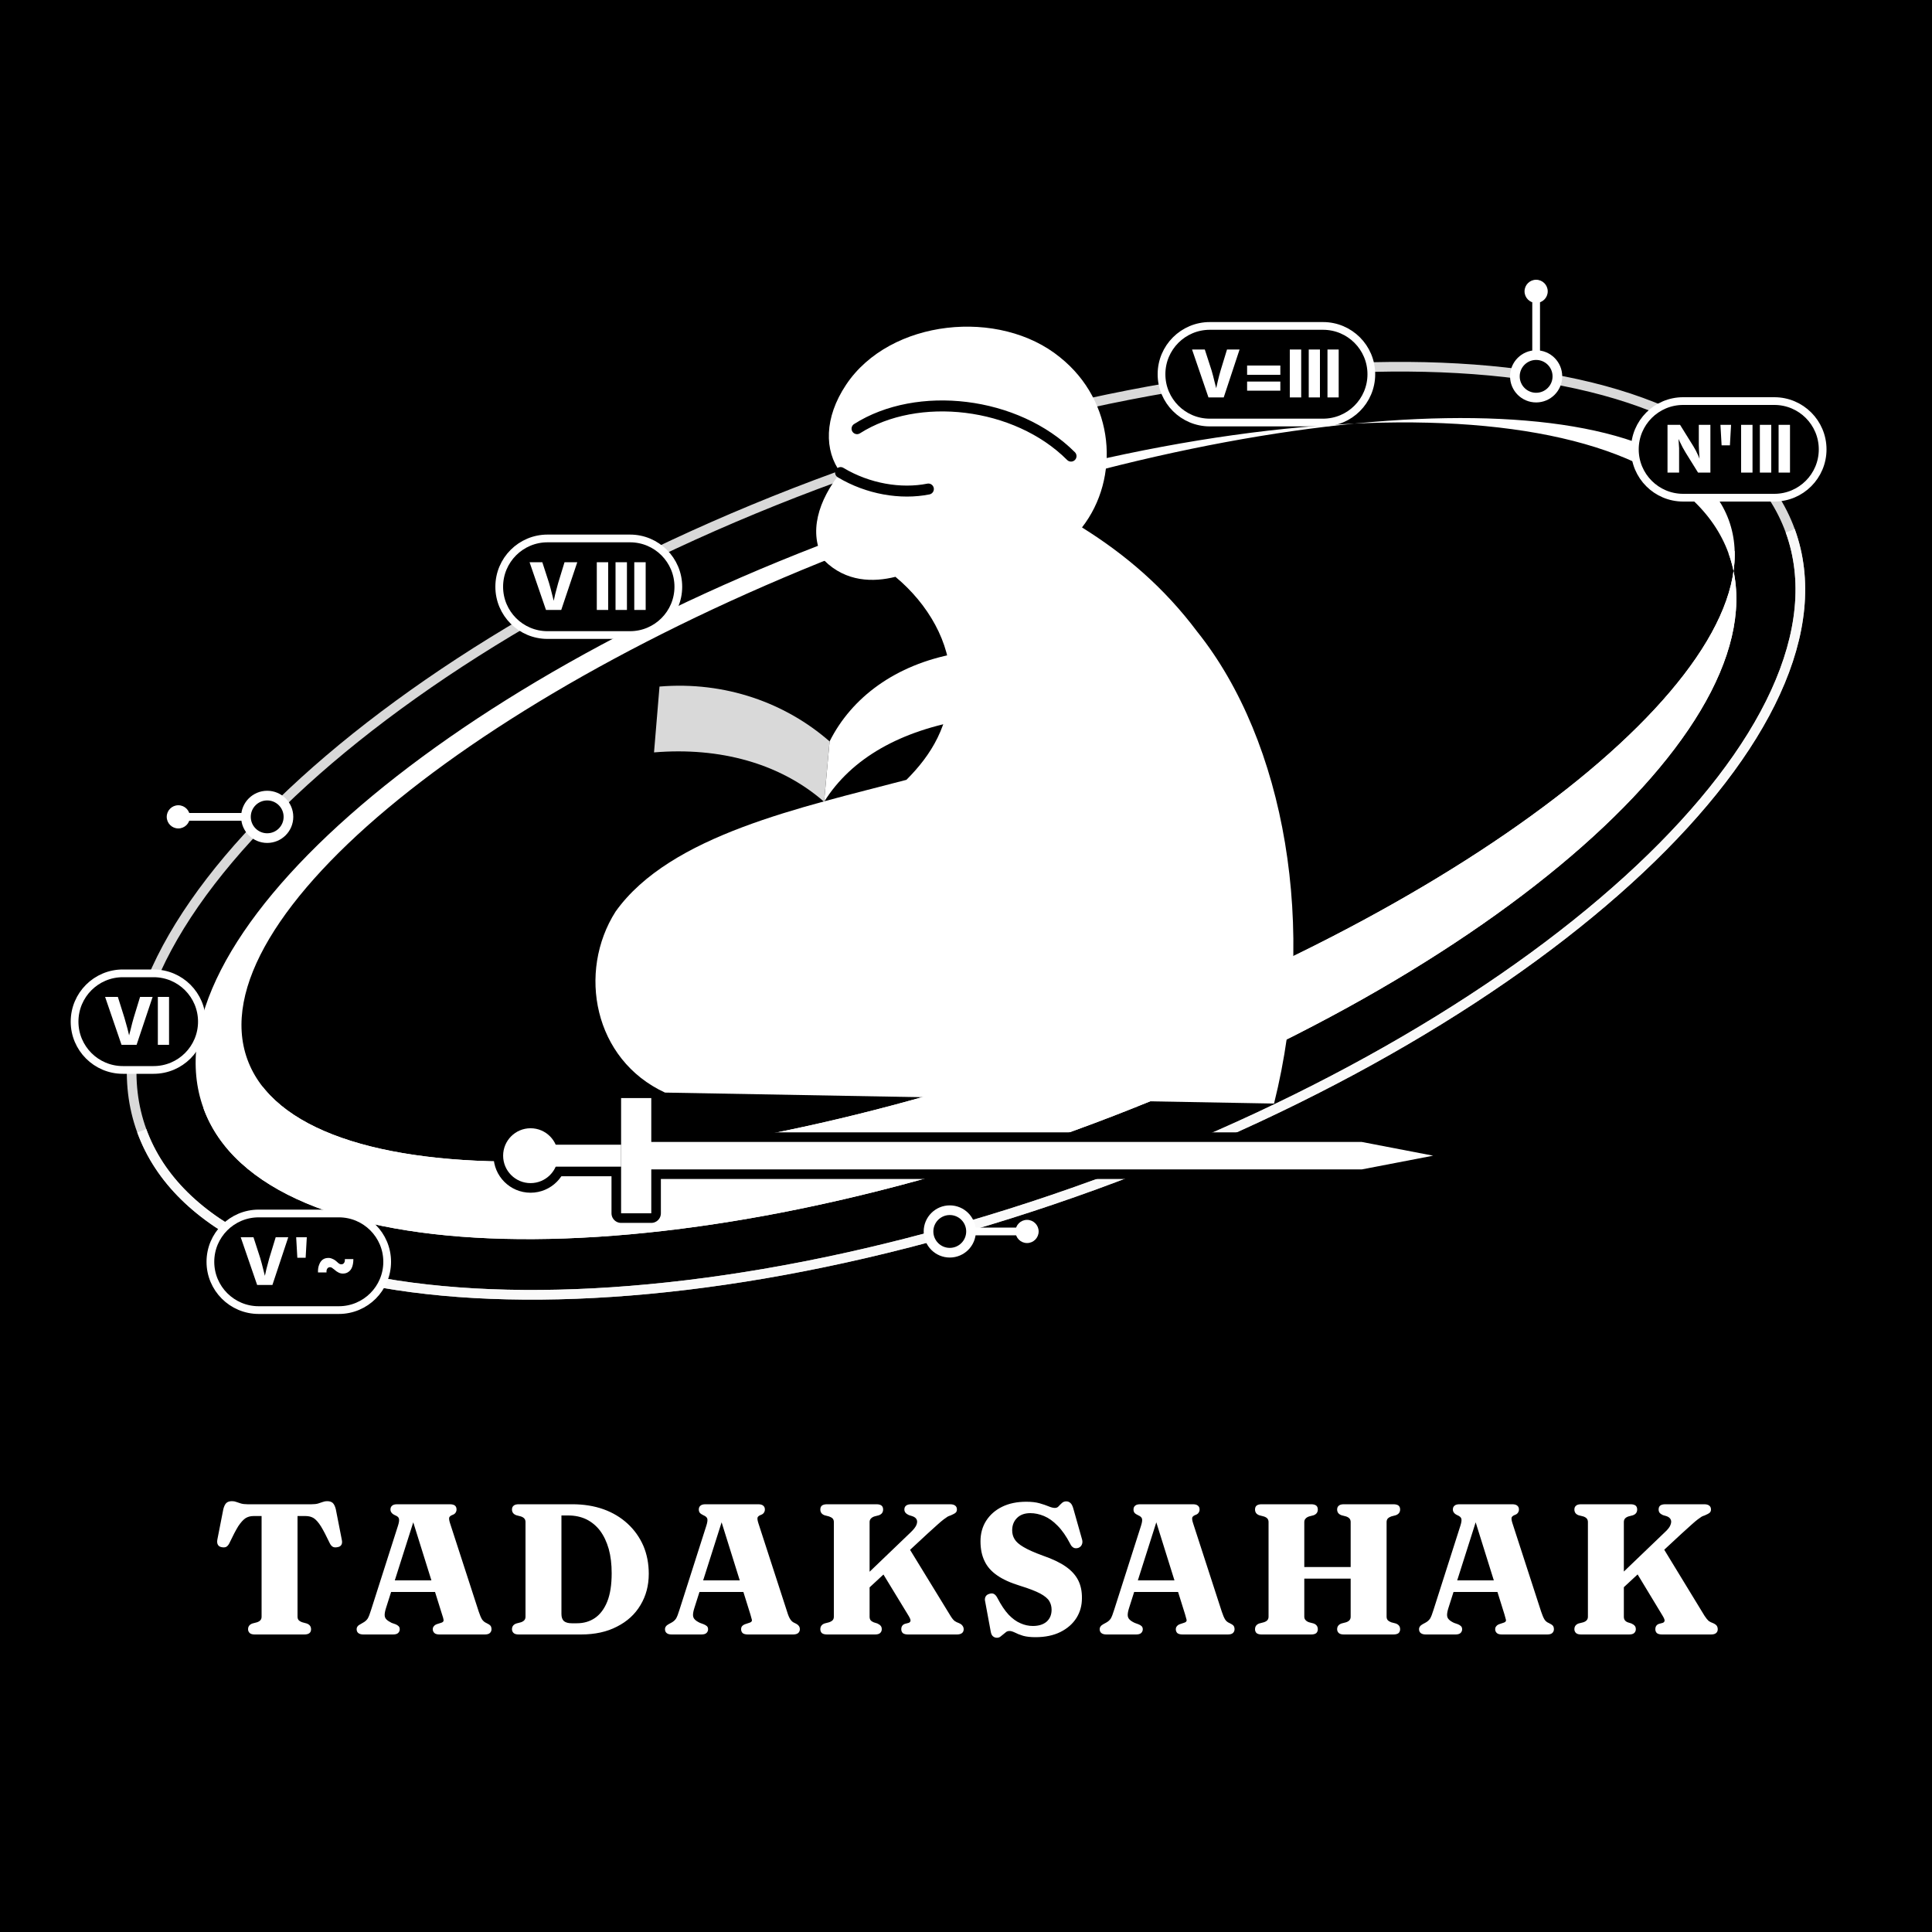
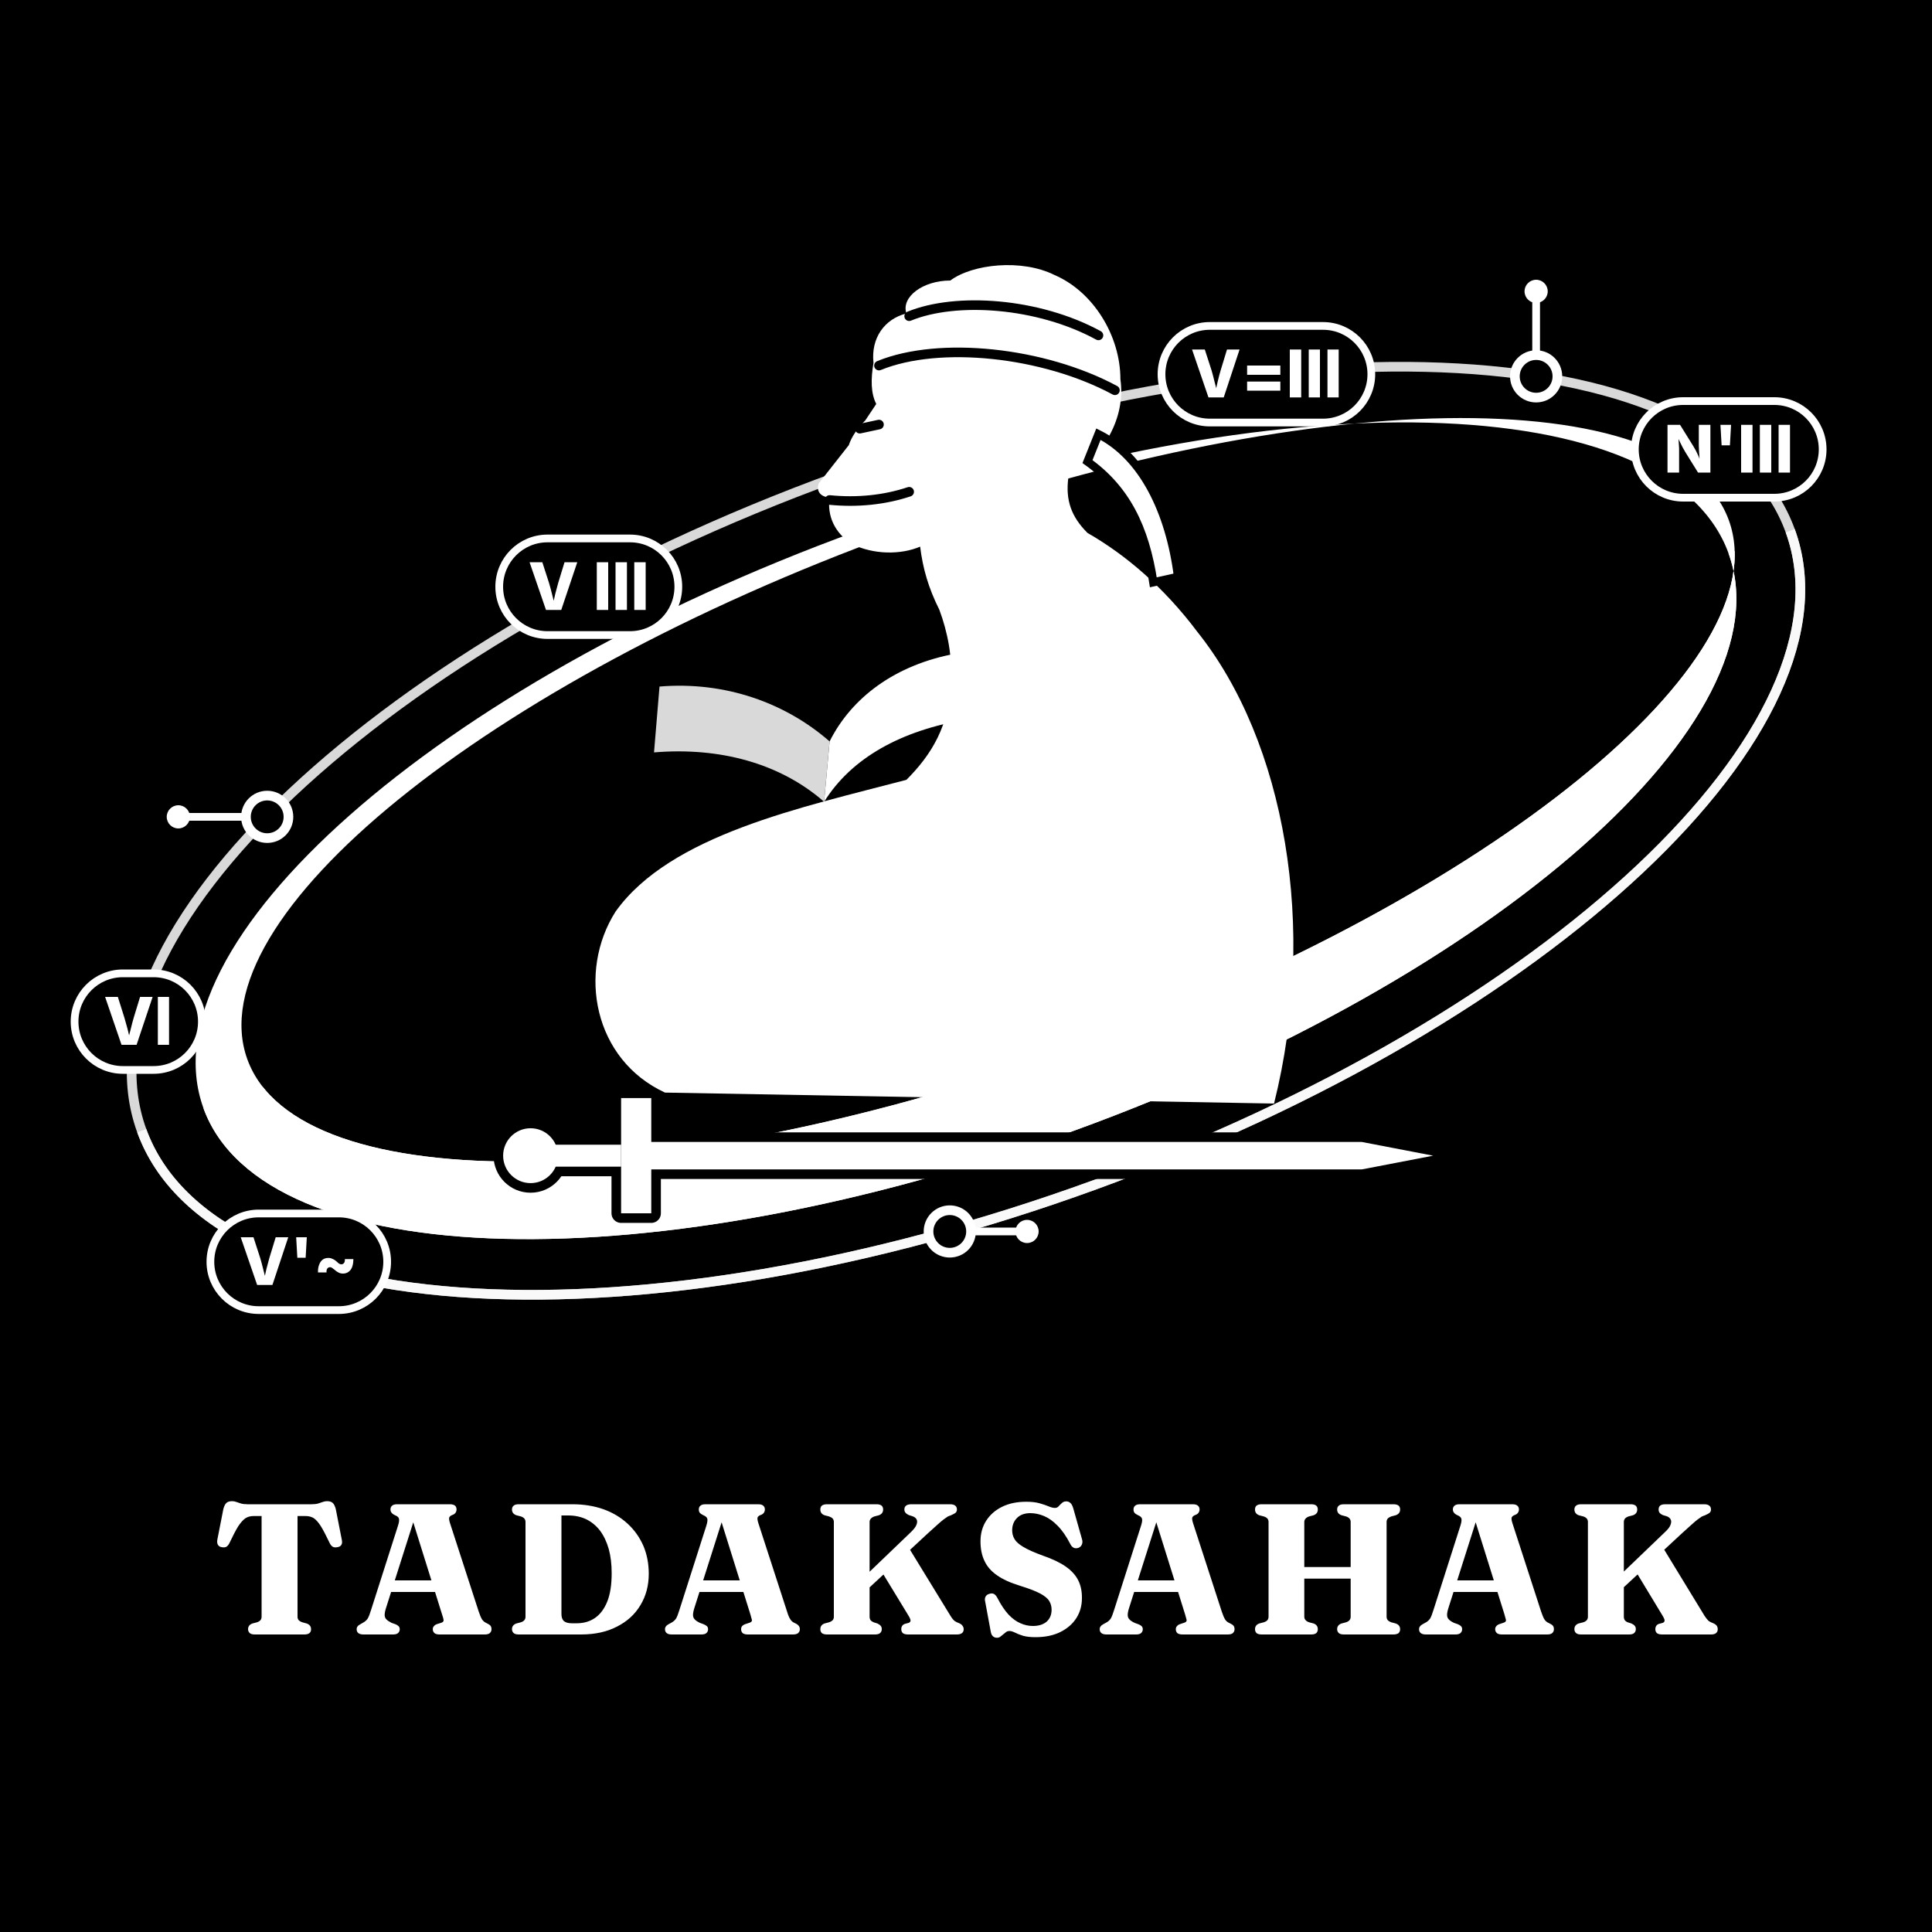
<svg xmlns="http://www.w3.org/2000/svg" viewBox="0 0 1000 1000" width="1000" height="1000" role="img" aria-label="Tadaksahak">
  <defs>
    <clipPath id="nnoir-front" clipPathUnits="userSpaceOnUse">
      <rect x="-700" y="0" width="1400" height="400" />
    </clipPath>
  </defs>
  <rect width="1000" height="1000" fill="#000000" />
  <g transform="translate(0 -90)">
    <g transform="translate(500 520) rotate(-20)">
      <path d="M-420 0A420 165 0 1 0 420 0A420 165 0 1 0 -420 0ZM-390 -16A408 141 0 1 1 426 -16A408 141 0 1 1 -390 -16Z" fill="#ffffff" fill-rule="evenodd" />
      <path d="M-454 0A454 195 0 1 0 454 0A454 195 0 1 0 -454 0" fill="none" stroke="#ffffff" stroke-width="5" opacity="0.85" />
    </g>
    <g transform="translate(188 150) scale(1.42)">
-       <path d="M332 360C348 296 336 228 304 188C292 172 278 160 262 150C276 132 274 104 254 88C232 70 192 74 176 98C168 110 168 122 174 130C166 140 162 152 168 162C176 170 186 170 194 168C206 178 214 192 214 206C214 222 207 233 198 242C160 252 112 262 92 290C78 312 84 344 110 356Z" fill="#ffffff" />
-       <path d="M180 114C202 100 238 104 258 124" fill="none" stroke="#000000" stroke-width="4" stroke-linecap="round" />
-       <path d="M174 130C184 136 196 138 206 136" fill="none" stroke="#000000" stroke-width="4" stroke-linecap="round" />
+       <path d="M332 360C348 296 336 228 304 188C292 172 278 160 264 152C258 146 256 140 257 132C270 124 278 110 276 96C276 80 266 64 252 58C240 52 222 54 214 60C204 60 196 66 198 72C190 74 185 81 186 90C185 96 185 101 187 105L183 111C180 114 178 117 177 120L166 134C165 137 167 139 170 139C169 146 172 152 178 156C186 160 196 160 203 157C204 165 206 172 210 180C213 188 215 198 214 206C214 222 207 233 198 242C160 252 112 262 92 290C78 312 84 344 110 356Z" fill="#ffffff" />
+       <path d="M268 116C284 124 294 144 297 168L288 170C285 150 278 136 264 126Z" fill="#ffffff" stroke="#000000" stroke-width="3" />
+       <path d="M199 73C216 66 246 68 268 80 M188 91C210 82 248 86 274 100" fill="none" stroke="#000000" stroke-width="3.5" stroke-linecap="round" />
+       <path d="M181 114L188 112.5 M170 140C180 141 190 140 199 137" fill="none" stroke="#000000" stroke-width="3.5" stroke-linecap="round" />
      <path d="M168 250C152 236 130 230 106 232L108 208C132 206 154 214 170 228Z" fill="#d9d9d9" />
      <path d="M168 250C178 234 196 224 220 220L216 196C194 200 178 212 170 228Z" fill="#ffffff" />
    </g>
    <g transform="translate(500 520) rotate(-20)" clip-path="url(#nnoir-front)">
      <path d="M-420 0A420 165 0 1 0 420 0A420 165 0 1 0 -420 0ZM-390 -16A408 141 0 1 1 426 -16A408 141 0 1 1 -390 -16Z" fill="#ffffff" fill-rule="evenodd" />
      <path d="M-454 0A454 195 0 1 0 454 0A454 195 0 1 0 -454 0" fill="none" stroke="#ffffff" stroke-width="5" opacity="0.85" />
    </g>
    <g transform="translate(188 150) scale(1.42)">
      <g fill="#000000" stroke="#000000" stroke-width="7" stroke-linejoin="round">
        <path d="M104 374L364 374L390 379L364 384L104 384Z" />
        <path d="M94 358H105V400H94Z" />
        <path d="M66 375H94V383H66Z" />
        <circle cx="61" cy="379" r="10" />
      </g>
      <g fill="#ffffff">
        <path d="M104 374L364 374L390 379L364 384L104 384Z" />
        <path d="M94 358H105V400H94Z" />
        <path d="M66 375H94V383H66Z" />
        <circle cx="61" cy="379" r="10" />
      </g>
    </g>
    <path d="M138.3 512.8l-46 0" stroke="#ffffff" stroke-width="4" />
    <circle cx="92.3" cy="512.8" r="6" fill="#ffffff" />
    <circle cx="138.3" cy="512.8" r="11" fill="#000000" stroke="#ffffff" stroke-width="5" />
    <path d="M795.1 284.8l0 -44" stroke="#ffffff" stroke-width="4" />
    <circle cx="795.1" cy="240.8" r="6" fill="#ffffff" />
    <circle cx="795.1" cy="284.8" r="11" fill="#000000" stroke="#ffffff" stroke-width="5" />
    <path d="M491.6 727.4l40 0" stroke="#ffffff" stroke-width="4" />
    <circle cx="531.6" cy="727.4" r="6" fill="#ffffff" />
    <circle cx="491.6" cy="727.4" r="11" fill="#000000" stroke="#ffffff" stroke-width="5" />
    <rect x="38.6" y="593.8" width="65.9" height="50" rx="25.0" fill="#000000" stroke="#ffffff" stroke-width="4" />
    <path d="M62.9 630.8 54.4 606.0H61.0L64.4 616.8Q65.2 619.5 66.0 622.5Q66.7 625.4 67.5 628.7H66.2Q66.9 625.4 67.7 622.5Q68.4 619.5 69.2 616.8L72.5 606.0H79.0L70.7 630.8ZM87.5 606.0V630.8H81.7V606.0Z" fill="#ffffff" />
    <rect x="258.4" y="368.7" width="92.7" height="50" rx="25.0" fill="#000000" stroke="#ffffff" stroke-width="4" />
    <path d="M282.6 405.7 274.1 381.0H280.7L284.2 391.8Q285.0 394.5 285.7 397.4Q286.5 400.4 287.3 403.7H286.0Q286.7 400.4 287.4 397.4Q288.2 394.5 288.9 391.8L292.2 381.0H298.8L290.5 405.7ZM314.8 381.0V405.7H308.9V381.0ZM324.5 381.0V405.7H318.6V381.0ZM334.2 381.0V405.7H328.3V381.0Z" fill="#ffffff" />
    <rect x="601.2" y="258.7" width="108.6" height="50" rx="25.0" fill="#000000" stroke="#ffffff" stroke-width="4" />
    <path d="M625.5 295.7 617.0 270.9H623.6L627.1 281.7Q627.9 284.4 628.6 287.4Q629.4 290.3 630.1 293.6H628.9Q629.6 290.3 630.3 287.4Q631.0 284.4 631.8 281.7L635.1 270.9H641.6L633.4 295.7ZM645.5 284.0V279.2H662.7V284.0ZM645.5 292.2V287.5H662.7V292.2ZM673.5 270.9V295.7H667.6V270.9ZM683.2 270.9V295.7H677.4V270.9ZM692.9 270.9V295.7H687.1V270.9Z" fill="#ffffff" />
    <rect x="846.2" y="297.6" width="97.2" height="50" rx="25.0" fill="#000000" stroke="#ffffff" stroke-width="4" />
    <path d="M863.1 334.6V309.9H869.6L876.5 321.0Q877.1 322.1 877.8 323.3Q878.4 324.5 879.1 326.0Q879.7 327.4 880.3 329.3H879.8Q879.7 327.9 879.6 326.3Q879.5 324.6 879.4 323.0Q879.3 321.5 879.3 320.4V309.9H885.3V334.6H878.9L872.5 324.3Q871.7 322.9 871.0 321.7Q870.3 320.4 869.6 318.9Q868.9 317.5 868.0 315.5H868.7Q868.8 317.2 868.9 318.9Q869.0 320.6 869.1 322.0Q869.1 323.4 869.1 324.3V334.6ZM891.1 320.5 890.5 309.9H896.0L895.4 320.5ZM907.1 309.9V334.6H901.2V309.9ZM916.8 309.9V334.6H910.9V309.9ZM926.5 309.9V334.6H920.6V309.9Z" fill="#ffffff" />
    <rect x="108.9" y="718.1" width="91.5" height="50" rx="25.0" fill="#000000" stroke="#ffffff" stroke-width="4" />
    <path d="M133.1 755.1 124.6 730.4H131.2L134.7 741.2Q135.5 743.9 136.2 746.8Q137.0 749.8 137.8 753.1H136.5Q137.2 749.8 137.9 746.8Q138.7 743.9 139.4 741.2L142.7 730.4H149.2L141.0 755.1ZM153.9 741.0 153.3 730.4H158.8L158.2 741.0ZM164.6 748.6Q164.5 746.3 165.2 744.6Q165.8 742.9 167.0 742.0Q168.2 741.1 170.0 741.1Q171.1 741.1 172.1 741.6Q173.2 742.0 174.5 743.2Q175.1 743.8 175.6 744.1Q176.0 744.4 176.7 744.4Q177.5 744.4 178.0 743.8Q178.6 743.1 178.5 741.7H182.9Q182.9 744.0 182.3 745.7Q181.7 747.4 180.4 748.3Q179.2 749.2 177.5 749.2Q176.3 749.2 175.3 748.7Q174.2 748.2 173.0 747.1Q172.2 746.5 171.8 746.2Q171.4 745.9 170.8 745.9Q170.0 745.9 169.5 746.5Q168.9 747.2 169.0 748.6Z" fill="#ffffff" />
  </g>
  <path d="M128.1 778.6H161.3Q163.4 778.6 164.7 778.2Q166.0 777.8 167.1 777.4Q168.2 777.0 169.3 777.0Q171.2 777.0 172.2 777.9Q173.2 778.8 173.8 781.1L176.9 796.9Q177.3 798.6 176.7 799.6Q176.1 800.6 174.7 800.8Q173.4 801.1 172.4 800.7Q171.4 800.2 170.7 798.8Q168.0 793.1 166.1 790.0Q164.2 787.0 162.4 785.8Q160.6 784.7 158.2 784.7H154.0V836.8Q154.0 837.9 154.6 838.6Q155.3 839.3 156.5 839.7L158.7 840.3Q161.0 841.1 161.0 843.3Q161.0 846.0 157.5 846.0H131.9Q130.1 846.0 129.3 845.3Q128.4 844.5 128.4 843.3Q128.4 841.1 130.7 840.3L133.0 839.7Q134.2 839.3 134.8 838.6Q135.4 837.9 135.4 836.8V784.7H131.2Q128.9 784.7 127.1 785.8Q125.3 787.0 123.3 790.0Q121.4 793.1 118.7 798.8Q118.0 800.2 117.0 800.7Q116.0 801.1 114.7 800.8Q113.4 800.6 112.8 799.6Q112.2 798.6 112.5 796.9L115.6 781.1Q116.2 778.8 117.2 777.9Q118.2 777.0 120.1 777.0Q121.3 777.0 122.3 777.4Q123.4 777.8 124.7 778.2Q126.1 778.6 128.1 778.6ZM200.2 818.0H228.5L228.6 824.0H200.0ZM206.9 843.3Q206.9 844.5 206.0 845.3Q205.2 846.0 203.4 846.0H188.1Q186.4 846.0 185.5 845.3Q184.6 844.6 184.6 843.3Q184.6 842.4 185.1 841.8Q185.5 841.2 186.7 840.6L187.9 839.9Q189.4 839.1 190.3 837.8Q191.1 836.5 192.1 833.2L206.0 789.7Q206.8 787.2 206.5 786.1Q206.3 785.0 204.5 784.3Q203.2 783.7 202.7 783.0Q202.1 782.3 202.1 781.3Q202.1 780.0 203.0 779.3Q203.8 778.6 205.6 778.6H232.8Q234.6 778.6 235.5 779.3Q236.3 780.0 236.3 781.3Q236.3 782.3 235.7 783.1Q235.2 783.8 234.0 784.2Q232.8 784.7 232.5 785.5Q232.3 786.4 232.9 788.3L247.8 834.2Q248.7 836.9 249.5 838.2Q250.4 839.5 251.8 840.1Q253.3 840.8 253.9 841.5Q254.4 842.2 254.4 843.3Q254.4 844.5 253.5 845.3Q252.7 846.0 250.9 846.0H227.5Q225.7 846.0 224.9 845.3Q224.0 844.5 224.0 843.3Q224.0 842.3 224.6 841.7Q225.1 841.0 226.3 840.6L228.5 839.9Q229.7 839.5 229.6 838.5Q229.5 837.6 228.8 835.6L213.2 785.7L215.0 784.5L199.8 832.3Q199.1 834.5 199.1 835.9Q199.1 837.3 200.0 838.2Q200.9 839.1 202.7 840.0L204.7 840.7Q205.7 841.1 206.3 841.7Q206.9 842.3 206.9 843.3ZM265.0 843.3Q265.0 841.1 267.3 840.3L269.6 839.7Q270.8 839.3 271.4 838.6Q272.0 837.9 272.0 836.8V787.8Q272.0 786.7 271.4 786.0Q270.8 785.3 269.6 784.9L267.3 784.3Q265.0 783.5 265.0 781.3Q265.0 780.0 265.9 779.3Q266.7 778.6 268.5 778.6H296.2Q305.1 778.6 312.4 781.2Q319.6 783.8 324.9 788.7Q330.1 793.5 333.0 800.1Q335.8 806.7 335.8 814.6Q335.8 823.7 331.5 830.8Q327.3 837.9 319.4 841.9Q311.6 846.0 300.7 846.0H268.5Q266.7 846.0 265.9 845.3Q265.0 844.5 265.0 843.3ZM298.6 840.2Q303.9 840.2 307.9 837.5Q312.0 834.7 314.3 829.0Q316.6 823.3 316.6 814.3Q316.6 807.3 315.1 801.8Q313.5 796.2 310.6 792.3Q307.7 788.5 303.5 786.4Q299.3 784.4 294.1 784.4H290.6V835.4Q290.6 837.9 291.9 839.1Q293.3 840.2 295.9 840.2ZM359.8 818.0H388.0L388.2 824.0H359.6ZM366.5 843.3Q366.5 844.5 365.6 845.3Q364.8 846.0 363.0 846.0H347.7Q345.9 846.0 345.1 845.3Q344.2 844.6 344.2 843.3Q344.2 842.4 344.7 841.8Q345.1 841.2 346.2 840.6L347.5 839.9Q349.0 839.1 349.9 837.8Q350.7 836.5 351.7 833.2L365.6 789.7Q366.4 787.2 366.1 786.1Q365.8 785.0 364.1 784.3Q362.8 783.7 362.2 783.0Q361.7 782.3 361.7 781.3Q361.7 780.0 362.6 779.3Q363.4 778.6 365.2 778.6H392.4Q394.2 778.6 395.0 779.3Q395.9 780.0 395.9 781.3Q395.9 782.3 395.3 783.1Q394.8 783.8 393.6 784.2Q392.4 784.7 392.1 785.5Q391.9 786.4 392.5 788.3L407.4 834.2Q408.2 836.9 409.1 838.2Q409.9 839.5 411.4 840.1Q412.9 840.8 413.4 841.5Q414.0 842.2 414.0 843.3Q414.0 844.5 413.1 845.3Q412.2 846.0 410.5 846.0H387.1Q385.3 846.0 384.4 845.3Q383.6 844.5 383.6 843.3Q383.6 842.3 384.1 841.7Q384.7 841.0 385.9 840.6L388.0 839.9Q389.3 839.5 389.2 838.5Q389.0 837.6 388.4 835.6L372.8 785.7L374.6 784.5L359.4 832.3Q358.7 834.5 358.7 835.9Q358.7 837.3 359.6 838.2Q360.4 839.1 362.3 840.0L364.2 840.7Q365.2 841.1 365.9 841.7Q366.5 842.3 366.5 843.3ZM444.4 819.0 471.4 793.1Q473.6 791.0 474.3 789.4Q475.0 787.7 474.5 786.6Q474.0 785.4 472.3 784.8L470.4 784.2Q469.3 783.7 468.7 783.0Q468.1 782.3 468.1 781.3Q468.1 780.0 469.0 779.3Q469.9 778.6 471.7 778.6H491.7Q493.5 778.6 494.4 779.3Q495.3 780.0 495.3 781.3Q495.3 782.4 494.6 783.0Q493.9 783.6 492.0 784.4Q491.3 784.6 490.5 785.0Q489.7 785.5 488.5 786.4Q487.3 787.3 485.3 789.1Q483.3 790.9 480.1 793.8L447.0 824.5ZM455.1 811.4 469.4 799.5 492.0 836.4Q493.1 838.2 494.1 839.0Q495.1 839.7 496.3 840.1Q497.7 840.7 498.2 841.5Q498.8 842.3 498.8 843.3Q498.8 844.6 497.9 845.3Q497.0 846.0 495.3 846.0H470.0Q468.2 846.0 467.3 845.3Q466.5 844.5 466.5 843.3Q466.5 842.2 467.0 841.5Q467.5 840.8 468.4 840.5L470.3 840.0Q471.2 839.7 471.3 838.8Q471.3 838.0 470.2 836.2ZM450.1 836.8Q450.1 837.9 450.6 838.6Q451.2 839.3 452.2 839.7L454.1 840.3Q455.4 840.9 455.9 841.6Q456.4 842.2 456.4 843.3Q456.4 844.5 455.5 845.3Q454.7 846.0 452.9 846.0H428.1Q426.3 846.0 425.4 845.3Q424.6 844.5 424.6 843.3Q424.6 841.1 426.8 840.3L429.1 839.7Q430.3 839.3 431.0 838.6Q431.6 837.9 431.6 836.8V787.8Q431.6 786.7 431.0 786.0Q430.3 785.3 429.1 784.9L426.8 784.3Q424.6 783.5 424.6 781.3Q424.6 780.0 425.4 779.3Q426.3 778.6 428.1 778.6H453.7Q455.4 778.6 456.3 779.3Q457.1 780.0 457.1 781.3Q457.1 783.5 454.9 784.3L452.6 784.9Q451.4 785.3 450.8 786.0Q450.1 786.7 450.1 787.8ZM535.9 847.4Q532.2 847.4 529.6 846.7Q527.0 845.9 525.3 845.0Q523.6 844.2 522.6 844.2Q521.5 844.2 520.8 844.7Q520.0 845.3 519.2 846.0Q518.5 846.6 517.7 847.2Q517.0 847.7 516.0 847.7Q514.8 847.7 513.9 846.9Q513.1 846.2 512.8 844.5L509.8 828.3Q509.7 827.1 510.2 826.3Q510.7 825.4 512.0 825.0Q513.4 824.5 514.4 825.0Q515.4 825.5 516.2 827.0Q519.1 832.6 522.1 835.8Q525.1 838.9 528.2 840.2Q531.3 841.6 534.6 841.6Q539.1 841.6 541.7 839.4Q544.3 837.1 544.3 833.2Q544.3 830.7 543.1 828.7Q541.9 826.7 538.4 824.8Q534.8 822.9 528.0 820.8Q520.5 818.5 516.1 815.4Q511.6 812.3 509.6 808.0Q507.5 803.7 507.5 797.8Q507.5 791.8 510.4 787.2Q513.4 782.5 518.7 779.9Q524.0 777.3 531.2 777.3Q535.3 777.3 538.1 778.1Q540.9 778.9 542.8 779.7Q544.7 780.5 546.0 780.5Q547.2 780.5 547.9 779.7Q548.7 778.8 549.6 778.0Q550.5 777.1 551.9 777.1Q553.2 777.1 554.1 778.0Q555.0 778.8 555.6 781.0L560.1 796.9Q560.5 798.4 559.9 799.6Q559.4 800.7 558.1 801.2Q556.7 801.6 555.7 801.1Q554.6 800.5 554.0 799.2Q550.9 793.2 547.4 789.7Q544.0 786.2 540.4 784.7Q536.8 783.2 533.3 783.2Q528.9 783.2 526.4 785.7Q523.9 788.2 523.9 792.1Q523.9 794.6 525.1 796.6Q526.3 798.7 529.7 800.7Q533.2 802.8 539.8 805.2Q547.3 807.8 551.7 810.9Q556.1 814.0 558.1 818.0Q560.1 822.0 560.0 827.3Q560.0 832.9 557.2 837.4Q554.3 842.0 548.9 844.7Q543.5 847.4 535.9 847.4ZM584.8 818.0H613.0L613.2 824.0H584.6ZM591.5 843.3Q591.5 844.5 590.6 845.3Q589.8 846.0 588.0 846.0H572.7Q571.0 846.0 570.1 845.3Q569.2 844.6 569.2 843.3Q569.2 842.4 569.7 841.8Q570.1 841.2 571.2 840.6L572.5 839.9Q574.0 839.1 574.9 837.8Q575.7 836.5 576.7 833.2L590.6 789.7Q591.4 787.2 591.1 786.1Q590.8 785.0 589.1 784.3Q587.8 783.7 587.2 783.0Q586.7 782.3 586.7 781.3Q586.7 780.0 587.6 779.3Q588.4 778.6 590.2 778.6H617.4Q619.2 778.6 620.0 779.3Q620.9 780.0 620.9 781.3Q620.9 782.3 620.3 783.1Q619.8 783.8 618.6 784.2Q617.4 784.7 617.1 785.5Q616.9 786.4 617.5 788.3L632.4 834.2Q633.3 836.9 634.1 838.2Q634.9 839.5 636.4 840.1Q637.9 840.8 638.5 841.5Q639.0 842.2 639.0 843.3Q639.0 844.5 638.1 845.3Q637.3 846.0 635.5 846.0H612.1Q610.3 846.0 609.4 845.3Q608.6 844.5 608.6 843.3Q608.6 842.3 609.2 841.7Q609.7 841.0 610.9 840.6L613.0 839.9Q614.3 839.5 614.2 838.5Q614.0 837.6 613.4 835.6L597.8 785.7L599.6 784.5L584.4 832.3Q583.7 834.5 583.7 835.9Q583.7 837.3 584.6 838.2Q585.4 839.1 587.3 840.0L589.2 840.7Q590.3 841.1 590.9 841.7Q591.5 842.3 591.5 843.3ZM664.4 811.1H705.5V817.1H664.4ZM675.1 836.8Q675.1 837.9 675.8 838.6Q676.4 839.3 677.6 839.7L679.9 840.3Q682.1 841.1 682.1 843.3Q682.1 844.5 681.3 845.3Q680.4 846.0 678.7 846.0H653.0Q651.3 846.0 650.4 845.3Q649.6 844.5 649.6 843.3Q649.6 841.1 651.8 840.3L654.1 839.7Q655.4 839.3 656.0 838.6Q656.6 837.9 656.6 836.8V787.8Q656.6 786.7 656.0 786.0Q655.4 785.3 654.1 784.9L651.8 784.3Q649.6 783.5 649.6 781.3Q649.6 780.0 650.4 779.3Q651.3 778.6 653.0 778.6H678.7Q680.4 778.6 681.3 779.3Q682.1 780.0 682.1 781.3Q682.1 783.5 679.9 784.3L677.6 784.9Q676.4 785.3 675.8 786.0Q675.1 786.7 675.1 787.8ZM717.7 836.8Q717.7 837.9 718.3 838.6Q719.0 839.3 720.1 839.7L722.4 840.3Q724.7 841.1 724.7 843.3Q724.7 844.5 723.9 845.3Q723.0 846.0 721.2 846.0H695.6Q693.8 846.0 693.0 845.3Q692.1 844.5 692.1 843.3Q692.1 841.1 694.4 840.3L696.7 839.7Q697.9 839.3 698.5 838.6Q699.1 837.9 699.1 836.8V787.8Q699.1 786.7 698.5 786.0Q697.9 785.3 696.7 784.9L694.4 784.3Q692.1 783.5 692.1 781.3Q692.1 780.0 693.0 779.3Q693.8 778.6 695.6 778.6H721.2Q723.0 778.6 723.9 779.3Q724.7 780.0 724.7 781.3Q724.7 783.5 722.4 784.3L720.1 784.9Q719.0 785.3 718.3 786.0Q717.7 786.7 717.7 787.8ZM750.1 818.0H778.3L778.5 824.0H749.9ZM756.8 843.3Q756.8 844.5 755.9 845.3Q755.1 846.0 753.3 846.0H738.0Q736.3 846.0 735.4 845.3Q734.5 844.6 734.5 843.3Q734.5 842.4 735.0 841.8Q735.4 841.2 736.5 840.6L737.8 839.9Q739.3 839.1 740.2 837.8Q741.0 836.5 742.0 833.2L755.9 789.7Q756.7 787.2 756.4 786.1Q756.1 785.0 754.4 784.3Q753.1 783.7 752.6 783.0Q752.0 782.3 752.0 781.3Q752.0 780.0 752.9 779.3Q753.7 778.6 755.5 778.6H782.7Q784.5 778.6 785.3 779.3Q786.2 780.0 786.2 781.3Q786.2 782.3 785.6 783.1Q785.1 783.8 783.9 784.2Q782.7 784.7 782.4 785.5Q782.2 786.4 782.8 788.3L797.7 834.2Q798.6 836.9 799.4 838.2Q800.2 839.5 801.7 840.1Q803.2 840.8 803.8 841.5Q804.3 842.2 804.3 843.3Q804.3 844.5 803.4 845.3Q802.6 846.0 800.8 846.0H777.4Q775.6 846.0 774.8 845.3Q773.9 844.5 773.9 843.3Q773.9 842.3 774.5 841.7Q775.0 841.0 776.2 840.6L778.3 839.9Q779.6 839.5 779.5 838.5Q779.3 837.6 778.7 835.6L763.1 785.7L764.9 784.5L749.7 832.3Q749.0 834.5 749.0 835.9Q749.0 837.3 749.9 838.2Q750.7 839.1 752.6 840.0L754.6 840.7Q755.6 841.1 756.2 841.7Q756.8 842.3 756.8 843.3ZM834.7 819.0 861.7 793.1Q864.0 791.0 864.6 789.4Q865.3 787.7 864.8 786.6Q864.3 785.4 862.7 784.8L860.7 784.2Q859.6 783.7 859.0 783.0Q858.5 782.3 858.5 781.3Q858.5 780.0 859.3 779.3Q860.2 778.6 862.0 778.6H882.1Q883.8 778.6 884.7 779.3Q885.6 780.0 885.6 781.3Q885.6 782.4 884.9 783.0Q884.2 783.6 882.3 784.4Q881.6 784.6 880.8 785.0Q880.0 785.5 878.8 786.4Q877.6 787.3 875.6 789.1Q873.6 790.9 870.4 793.8L837.3 824.5ZM845.5 811.4 859.8 799.5 882.3 836.4Q883.5 838.2 884.4 839.0Q885.4 839.7 886.6 840.1Q888.0 840.7 888.6 841.5Q889.1 842.3 889.1 843.3Q889.1 844.6 888.2 845.3Q887.4 846.0 885.6 846.0H860.3Q858.5 846.0 857.6 845.3Q856.8 844.5 856.8 843.3Q856.8 842.2 857.3 841.5Q857.8 840.8 858.7 840.5L860.6 840.0Q861.5 839.7 861.6 838.8Q861.6 838.0 860.5 836.2ZM840.5 836.8Q840.5 837.9 841.0 838.6Q841.5 839.3 842.5 839.7L844.4 840.3Q845.7 840.9 846.2 841.6Q846.7 842.2 846.7 843.3Q846.7 844.5 845.8 845.3Q845.0 846.0 843.2 846.0H818.4Q816.6 846.0 815.8 845.3Q814.9 844.5 814.9 843.3Q814.9 841.1 817.1 840.3L819.5 839.7Q820.7 839.3 821.3 838.6Q821.9 837.9 821.9 836.8V787.8Q821.9 786.7 821.3 786.0Q820.7 785.3 819.5 784.9L817.1 784.3Q814.9 783.5 814.9 781.3Q814.9 780.0 815.8 779.3Q816.6 778.6 818.4 778.6H844.0Q845.7 778.6 846.6 779.3Q847.4 780.0 847.4 781.3Q847.4 783.5 845.2 784.3L842.9 784.9Q841.7 785.3 841.1 786.0Q840.5 786.7 840.5 787.8Z" fill="#ffffff" />
</svg>
